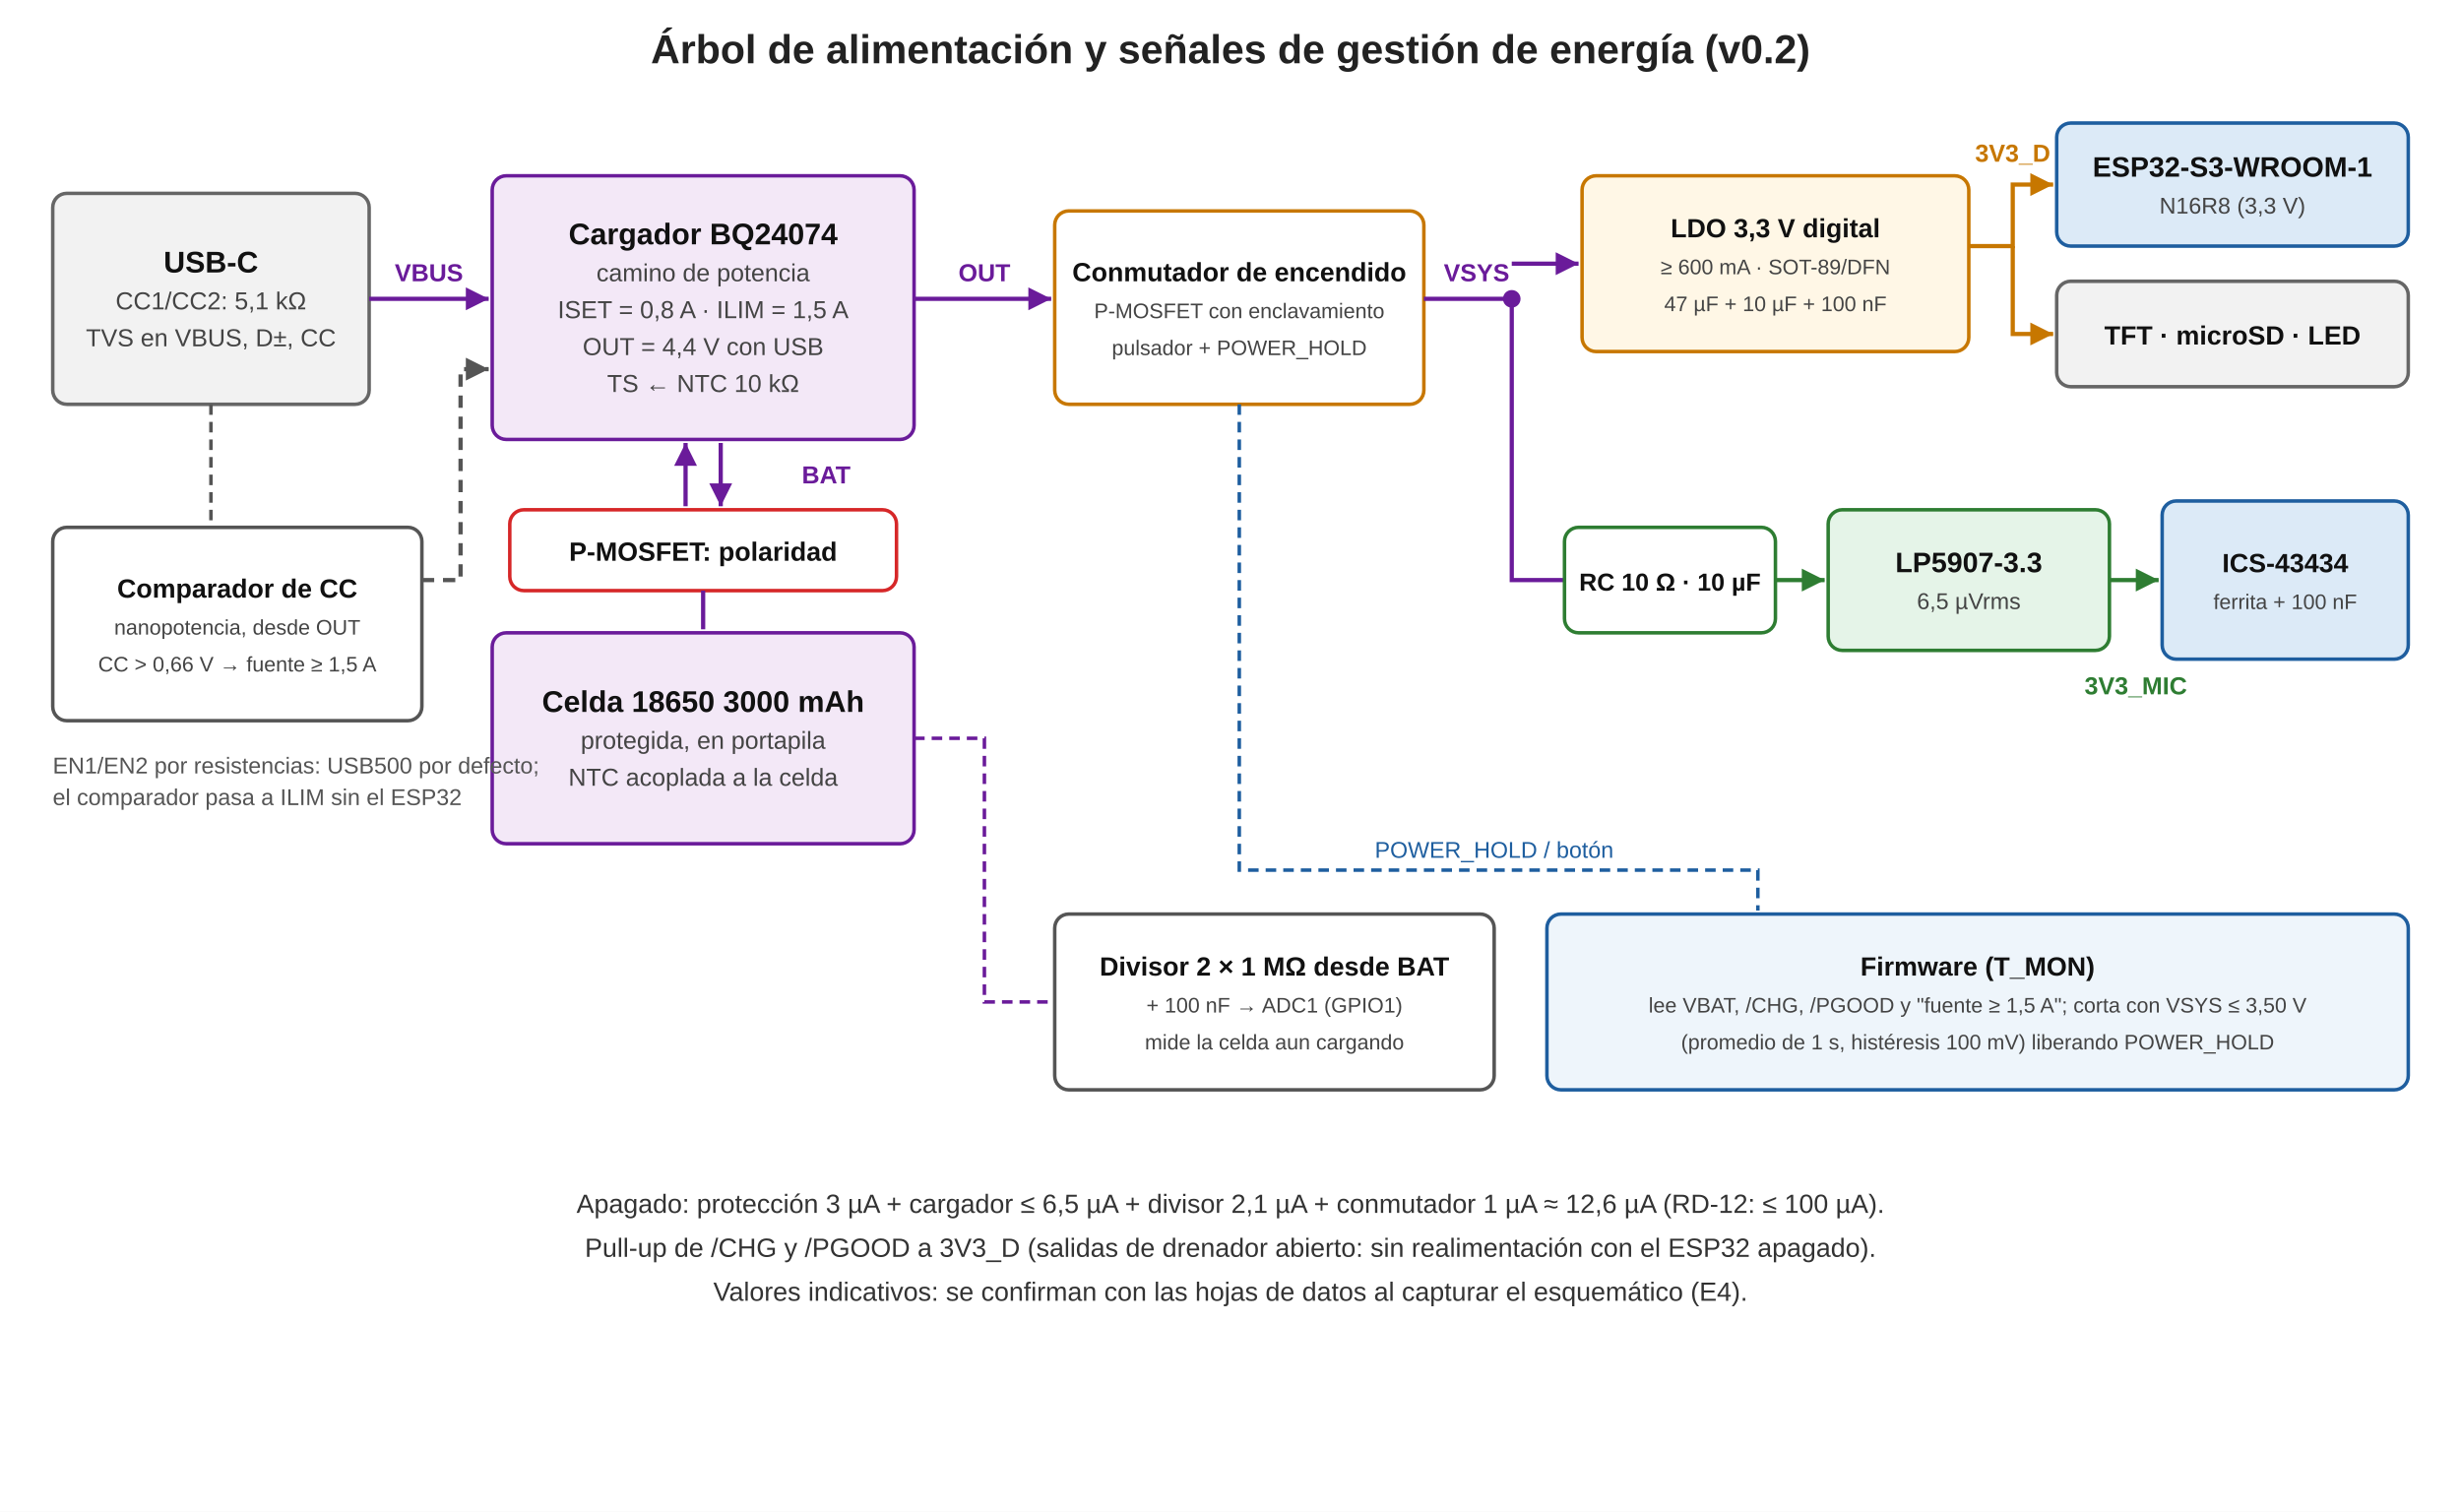
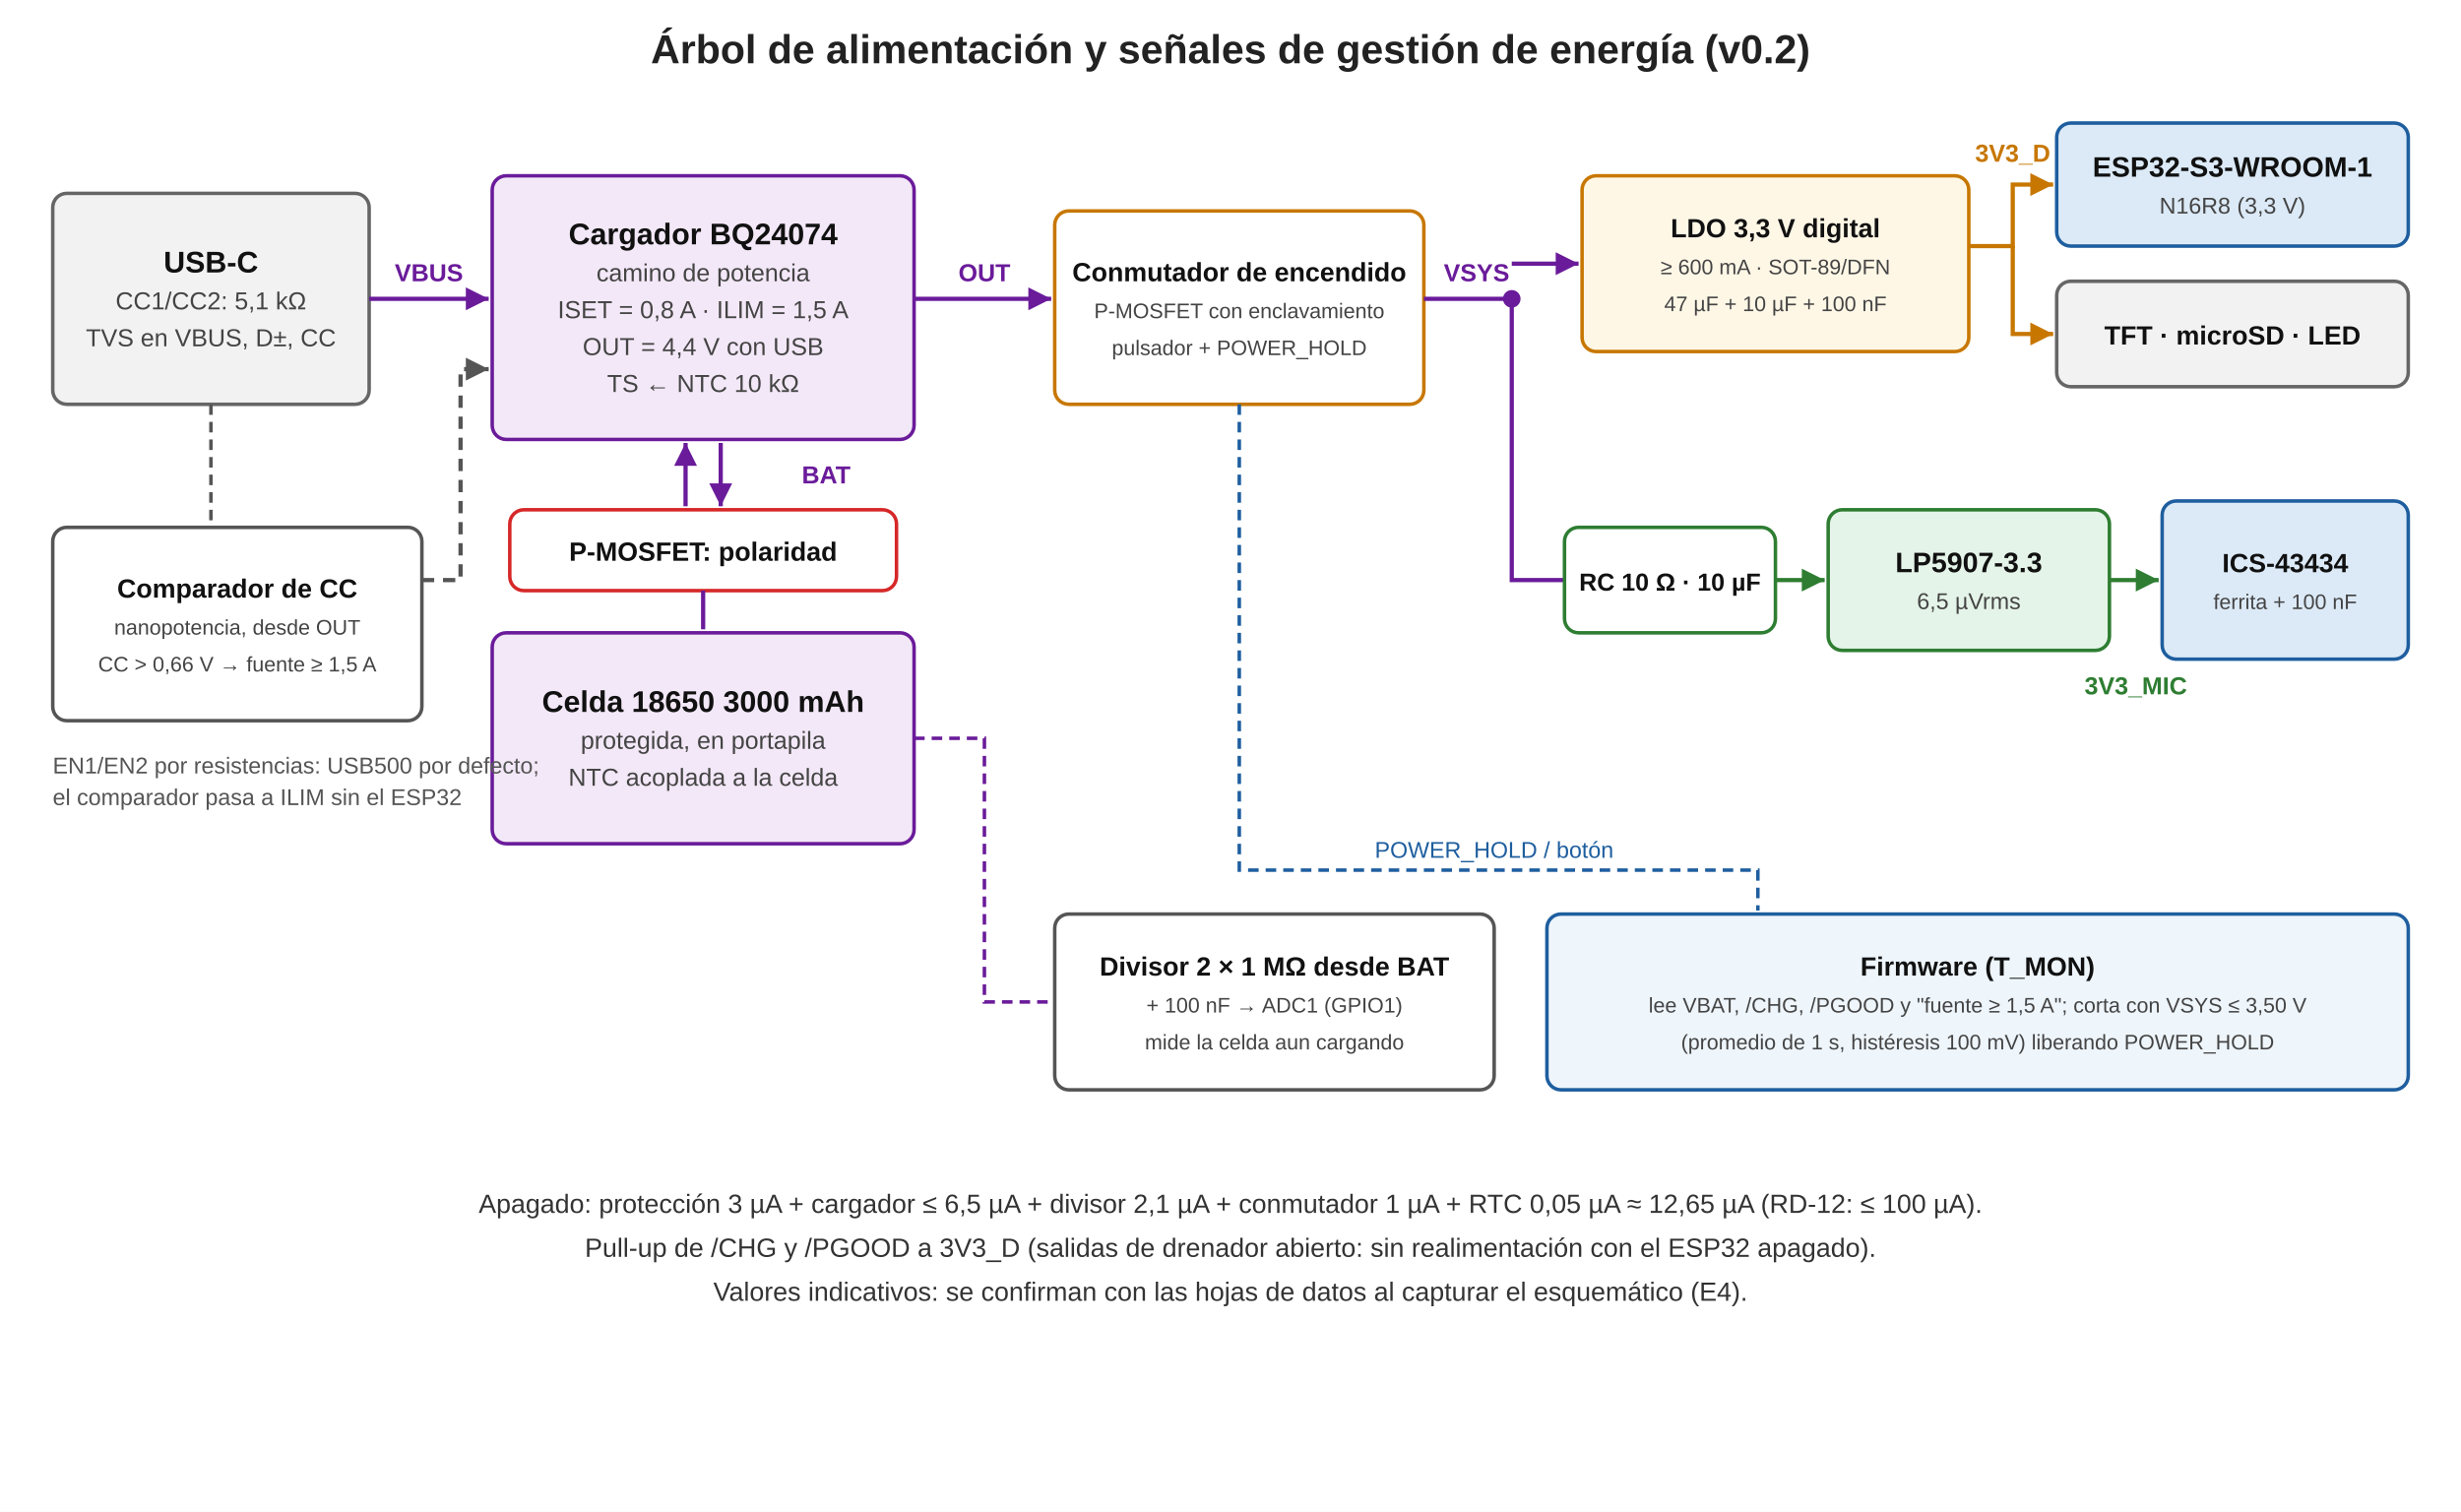
<svg xmlns="http://www.w3.org/2000/svg" width="1400" height="860" viewBox="0 0 1400 860" font-family="Arial, Helvetica, sans-serif">
  <rect width="1400" height="860" fill="#fff" />
  <text x="700" y="36" font-size="23" text-anchor="middle" fill="#222" font-weight="bold">Árbol de alimentación y señales de gestión de energía (v0.2)</text>
  <rect x="30" y="110" width="180" height="120" rx="8" fill="#f2f2f2" stroke="#666" stroke-width="2" />
  <text x="120.0" y="155.0" font-size="17" text-anchor="middle" fill="#111" font-weight="bold">USB-C</text>
  <text x="120.0" y="176.0" font-size="14" text-anchor="middle" fill="#444" font-weight="normal">CC1/CC2: 5,1 kΩ</text>
  <text x="120.0" y="197.0" font-size="14" text-anchor="middle" fill="#444" font-weight="normal">TVS en VBUS, D±, CC</text>
  <rect x="280" y="100" width="240" height="150" rx="8" fill="#f3e8f7" stroke="#6a1b9a" stroke-width="2" />
  <text x="400.0" y="139.0" font-size="17" text-anchor="middle" fill="#111" font-weight="bold">Cargador BQ24074</text>
  <text x="400.0" y="160.0" font-size="14" text-anchor="middle" fill="#444" font-weight="normal">camino de potencia</text>
  <text x="400.0" y="181.0" font-size="14" text-anchor="middle" fill="#444" font-weight="normal">ISET = 0,8 A · ILIM = 1,5 A</text>
  <text x="400.0" y="202.0" font-size="14" text-anchor="middle" fill="#444" font-weight="normal">OUT = 4,4 V con USB</text>
  <text x="400.0" y="223.0" font-size="14" text-anchor="middle" fill="#444" font-weight="normal">TS ← NTC 10 kΩ</text>
  <polyline points="210,170 278,170" fill="none" stroke="#6a1b9a" stroke-width="2.4" />
  <polygon points="278,170 265.0,176.5 265.0,163.5" fill="#6a1b9a" />
  <text x="244" y="160" font-size="14" text-anchor="middle" fill="#6a1b9a" font-weight="bold">VBUS</text>
  <rect x="280" y="360" width="240" height="120" rx="8" fill="#f3e8f7" stroke="#6a1b9a" stroke-width="2" />
  <text x="400.0" y="405.0" font-size="17" text-anchor="middle" fill="#111" font-weight="bold">Celda 18650 3000 mAh</text>
  <text x="400.0" y="426.0" font-size="14" text-anchor="middle" fill="#444" font-weight="normal">protegida, en portapila</text>
  <text x="400.0" y="447.0" font-size="14" text-anchor="middle" fill="#444" font-weight="normal">NTC acoplada a la celda</text>
  <rect x="290" y="290" width="220" height="46" rx="8" fill="#fff" stroke="#d62728" stroke-width="2" />
  <text x="400.0" y="319.0" font-size="15" text-anchor="middle" fill="#111" font-weight="bold">P-MOSFET: polaridad</text>
  <polyline points="390,288 390,252" fill="none" stroke="#6a1b9a" stroke-width="2.4" />
  <polygon points="390,252 396.5,265.0 383.5,265.0" fill="#6a1b9a" />
  <polyline points="410,252 410,288" fill="none" stroke="#6a1b9a" stroke-width="2.4" />
  <polygon points="410,288 403.5,275.0 416.5,275.0" fill="#6a1b9a" />
  <line x1="400" y1="336" x2="400" y2="358" stroke="#6a1b9a" stroke-width="2.4" />
  <text x="470" y="275" font-size="14" text-anchor="middle" fill="#6a1b9a" font-weight="bold">BAT</text>
  <rect x="30" y="300" width="210" height="110" rx="8" fill="#fff" stroke="#555" stroke-width="2" />
  <text x="135.0" y="340.0" font-size="15" text-anchor="middle" fill="#111" font-weight="bold">Comparador de CC</text>
  <text x="135.0" y="361.0" font-size="12" text-anchor="middle" fill="#444" font-weight="normal">nanopotencia, desde OUT</text>
  <text x="135.0" y="382.0" font-size="12" text-anchor="middle" fill="#444" font-weight="normal">CC &gt; 0,66 V → fuente ≥ 1,5 A</text>
  <polyline points="120,230 120,298" fill="none" stroke="#555" stroke-width="2" stroke-dasharray="6,4" />
  <polyline points="240,330 262,330 262,210 278,210" fill="none" stroke="#555" stroke-width="2.4" stroke-dasharray="7,5" />
  <polygon points="278,210 265.0,216.5 265.0,203.5" fill="#555" />
  <text x="30" y="440" font-size="13" text-anchor="start" fill="#555" font-weight="normal">EN1/EN2 por resistencias: USB500 por defecto;</text>
  <text x="30" y="458" font-size="13" text-anchor="start" fill="#555" font-weight="normal">el comparador pasa a ILIM sin el ESP32</text>
  <rect x="600" y="120" width="210" height="110" rx="8" fill="#fff" stroke="#c77700" stroke-width="2" />
  <text x="705.0" y="160.0" font-size="15" text-anchor="middle" fill="#111" font-weight="bold">Conmutador de encendido</text>
  <text x="705.0" y="181.0" font-size="12" text-anchor="middle" fill="#444" font-weight="normal">P-MOSFET con enclavamiento</text>
  <text x="705.0" y="202.0" font-size="12" text-anchor="middle" fill="#444" font-weight="normal">pulsador + POWER_HOLD</text>
  <polyline points="520,170 598,170" fill="none" stroke="#6a1b9a" stroke-width="2.4" />
  <polygon points="598,170 585.0,176.5 585.0,163.5" fill="#6a1b9a" />
  <text x="560" y="160" font-size="14" text-anchor="middle" fill="#6a1b9a" font-weight="bold">OUT</text>
  <line x1="810" y1="170" x2="860" y2="170" stroke="#6a1b9a" stroke-width="2.4" />
  <text x="840" y="160" font-size="14" text-anchor="middle" fill="#6a1b9a" font-weight="bold">VSYS</text>
  <circle cx="860" cy="170" r="5" fill="#6a1b9a" />
  <rect x="900" y="100" width="220" height="100" rx="8" fill="#fff7e6" stroke="#c77700" stroke-width="2" />
  <text x="1010.0" y="135.0" font-size="15" text-anchor="middle" fill="#111" font-weight="bold">LDO 3,3 V digital</text>
  <text x="1010.0" y="156.0" font-size="12" text-anchor="middle" fill="#444" font-weight="normal">≥ 600 mA · SOT-89/DFN</text>
  <text x="1010.0" y="177.0" font-size="12" text-anchor="middle" fill="#444" font-weight="normal">47 µF + 10 µF + 100 nF</text>
  <polyline points="860,150 898,150" fill="none" stroke="#6a1b9a" stroke-width="2.4" />
  <polygon points="898,150 885.0,156.5 885.0,143.5" fill="#6a1b9a" />
  <rect x="1170" y="70" width="200" height="70" rx="8" fill="#dceaf7" stroke="#1e5e9f" stroke-width="2" />
  <text x="1270.0" y="100.5" font-size="16" text-anchor="middle" fill="#111" font-weight="bold">ESP32-S3-WROOM-1</text>
  <text x="1270.0" y="121.5" font-size="13" text-anchor="middle" fill="#444" font-weight="normal">N16R8 (3,3 V)</text>
  <rect x="1170" y="160" width="200" height="60" rx="8" fill="#f2f2f2" stroke="#666" stroke-width="2" />
  <text x="1270.0" y="196.0" font-size="15" text-anchor="middle" fill="#111" font-weight="bold">TFT · microSD · LED</text>
  <polyline points="1120,140 1145,140 1145,105 1168,105" fill="none" stroke="#c77700" stroke-width="2.4" />
  <polygon points="1168,105 1155.0,111.5 1155.0,98.5" fill="#c77700" />
  <text x="1145" y="92" font-size="14" text-anchor="middle" fill="#c77700" font-weight="bold">3V3_D</text>
  <polyline points="1145,140 1145,190 1168,190" fill="none" stroke="#c77700" stroke-width="2.4" />
  <polygon points="1168,190 1155.0,196.5 1155.0,183.5" fill="#c77700" />
  <polyline points="860,170 860,330 890,330" fill="none" stroke="#6a1b9a" stroke-width="2.4" />
  <rect x="890" y="300" width="120" height="60" rx="8" fill="#fff" stroke="#2e7d32" stroke-width="2" />
  <text x="950.0" y="336.0" font-size="14" text-anchor="middle" fill="#111" font-weight="bold">RC 10 Ω · 10 µF</text>
  <rect x="1040" y="290" width="160" height="80" rx="8" fill="#e5f4e8" stroke="#2e7d32" stroke-width="2" />
  <text x="1120.0" y="325.5" font-size="16" text-anchor="middle" fill="#111" font-weight="bold">LP5907-3.3</text>
  <text x="1120.0" y="346.5" font-size="13" text-anchor="middle" fill="#444" font-weight="normal">6,5 µVrms</text>
  <polyline points="1010,330 1038,330" fill="none" stroke="#2e7d32" stroke-width="2.4" />
  <polygon points="1038,330 1025.0,336.5 1025.0,323.5" fill="#2e7d32" />
  <rect x="1230" y="285" width="140" height="90" rx="8" fill="#dceaf7" stroke="#1e5e9f" stroke-width="2" />
  <text x="1300.0" y="325.5" font-size="15" text-anchor="middle" fill="#111" font-weight="bold">ICS-43434</text>
  <text x="1300.0" y="346.5" font-size="12" text-anchor="middle" fill="#444" font-weight="normal">ferrita + 100 nF</text>
  <polyline points="1200,330 1228,330" fill="none" stroke="#2e7d32" stroke-width="2.4" />
  <polygon points="1228,330 1215.0,336.5 1215.0,323.5" fill="#2e7d32" />
  <text x="1215" y="395" font-size="14" text-anchor="middle" fill="#2e7d32" font-weight="bold">3V3_MIC</text>
  <rect x="600" y="520" width="250" height="100" rx="8" fill="#fff" stroke="#555" stroke-width="2" />
  <text x="725.0" y="555.0" font-size="15" text-anchor="middle" fill="#111" font-weight="bold">Divisor 2 × 1 MΩ desde BAT</text>
  <text x="725.0" y="576.0" font-size="12" text-anchor="middle" fill="#444" font-weight="normal">+ 100 nF → ADC1 (GPIO1)</text>
  <text x="725.0" y="597.0" font-size="12" text-anchor="middle" fill="#444" font-weight="normal">mide la celda aun cargando</text>
  <polyline points="520,420 560,420 560,570 598,570" fill="none" stroke="#6a1b9a" stroke-width="2" stroke-dasharray="6,4" />
  <rect x="880" y="520" width="490" height="100" rx="8" fill="#eef5fb" stroke="#1e5e9f" stroke-width="2" />
  <text x="1125.0" y="555.0" font-size="15" text-anchor="middle" fill="#111" font-weight="bold">Firmware (T_MON)</text>
  <text x="1125.0" y="576.0" font-size="12" text-anchor="middle" fill="#444" font-weight="normal">lee VBAT, /CHG, /PGOOD y "fuente ≥ 1,5 A"; corta con VSYS ≤ 3,50 V</text>
  <text x="1125.0" y="597.0" font-size="12" text-anchor="middle" fill="#444" font-weight="normal">(promedio de 1 s, histéresis 100 mV) liberando POWER_HOLD</text>
  <polyline points="705,230 705,495 1000,495 1000,518" fill="none" stroke="#1e5e9f" stroke-width="2" stroke-dasharray="6,4" />
  <text x="850" y="488" font-size="13" text-anchor="middle" fill="#1e5e9f" font-weight="normal">POWER_HOLD / botón</text>
-   <text x="700" y="690" font-size="15" text-anchor="middle" fill="#333" font-weight="normal">Apagado: protección 3 µA + cargador ≤ 6,5 µA + divisor 2,1 µA + conmutador 1 µA ≈ 12,6 µA (RD-12: ≤ 100 µA).</text>
+   <text x="700" y="690" font-size="15" text-anchor="middle" fill="#333" font-weight="normal">Apagado: protección 3 µA + cargador ≤ 6,5 µA + divisor 2,1 µA + conmutador 1 µA + RTC 0,05 µA ≈ 12,65 µA (RD-12: ≤ 100 µA).</text>
  <text x="700" y="715" font-size="15" text-anchor="middle" fill="#333" font-weight="normal">Pull-up de /CHG y /PGOOD a 3V3_D (salidas de drenador abierto: sin realimentación con el ESP32 apagado).</text>
  <text x="700" y="740" font-size="15" text-anchor="middle" fill="#333" font-weight="normal">Valores indicativos: se confirman con las hojas de datos al capturar el esquemático (E4).</text>
</svg>
